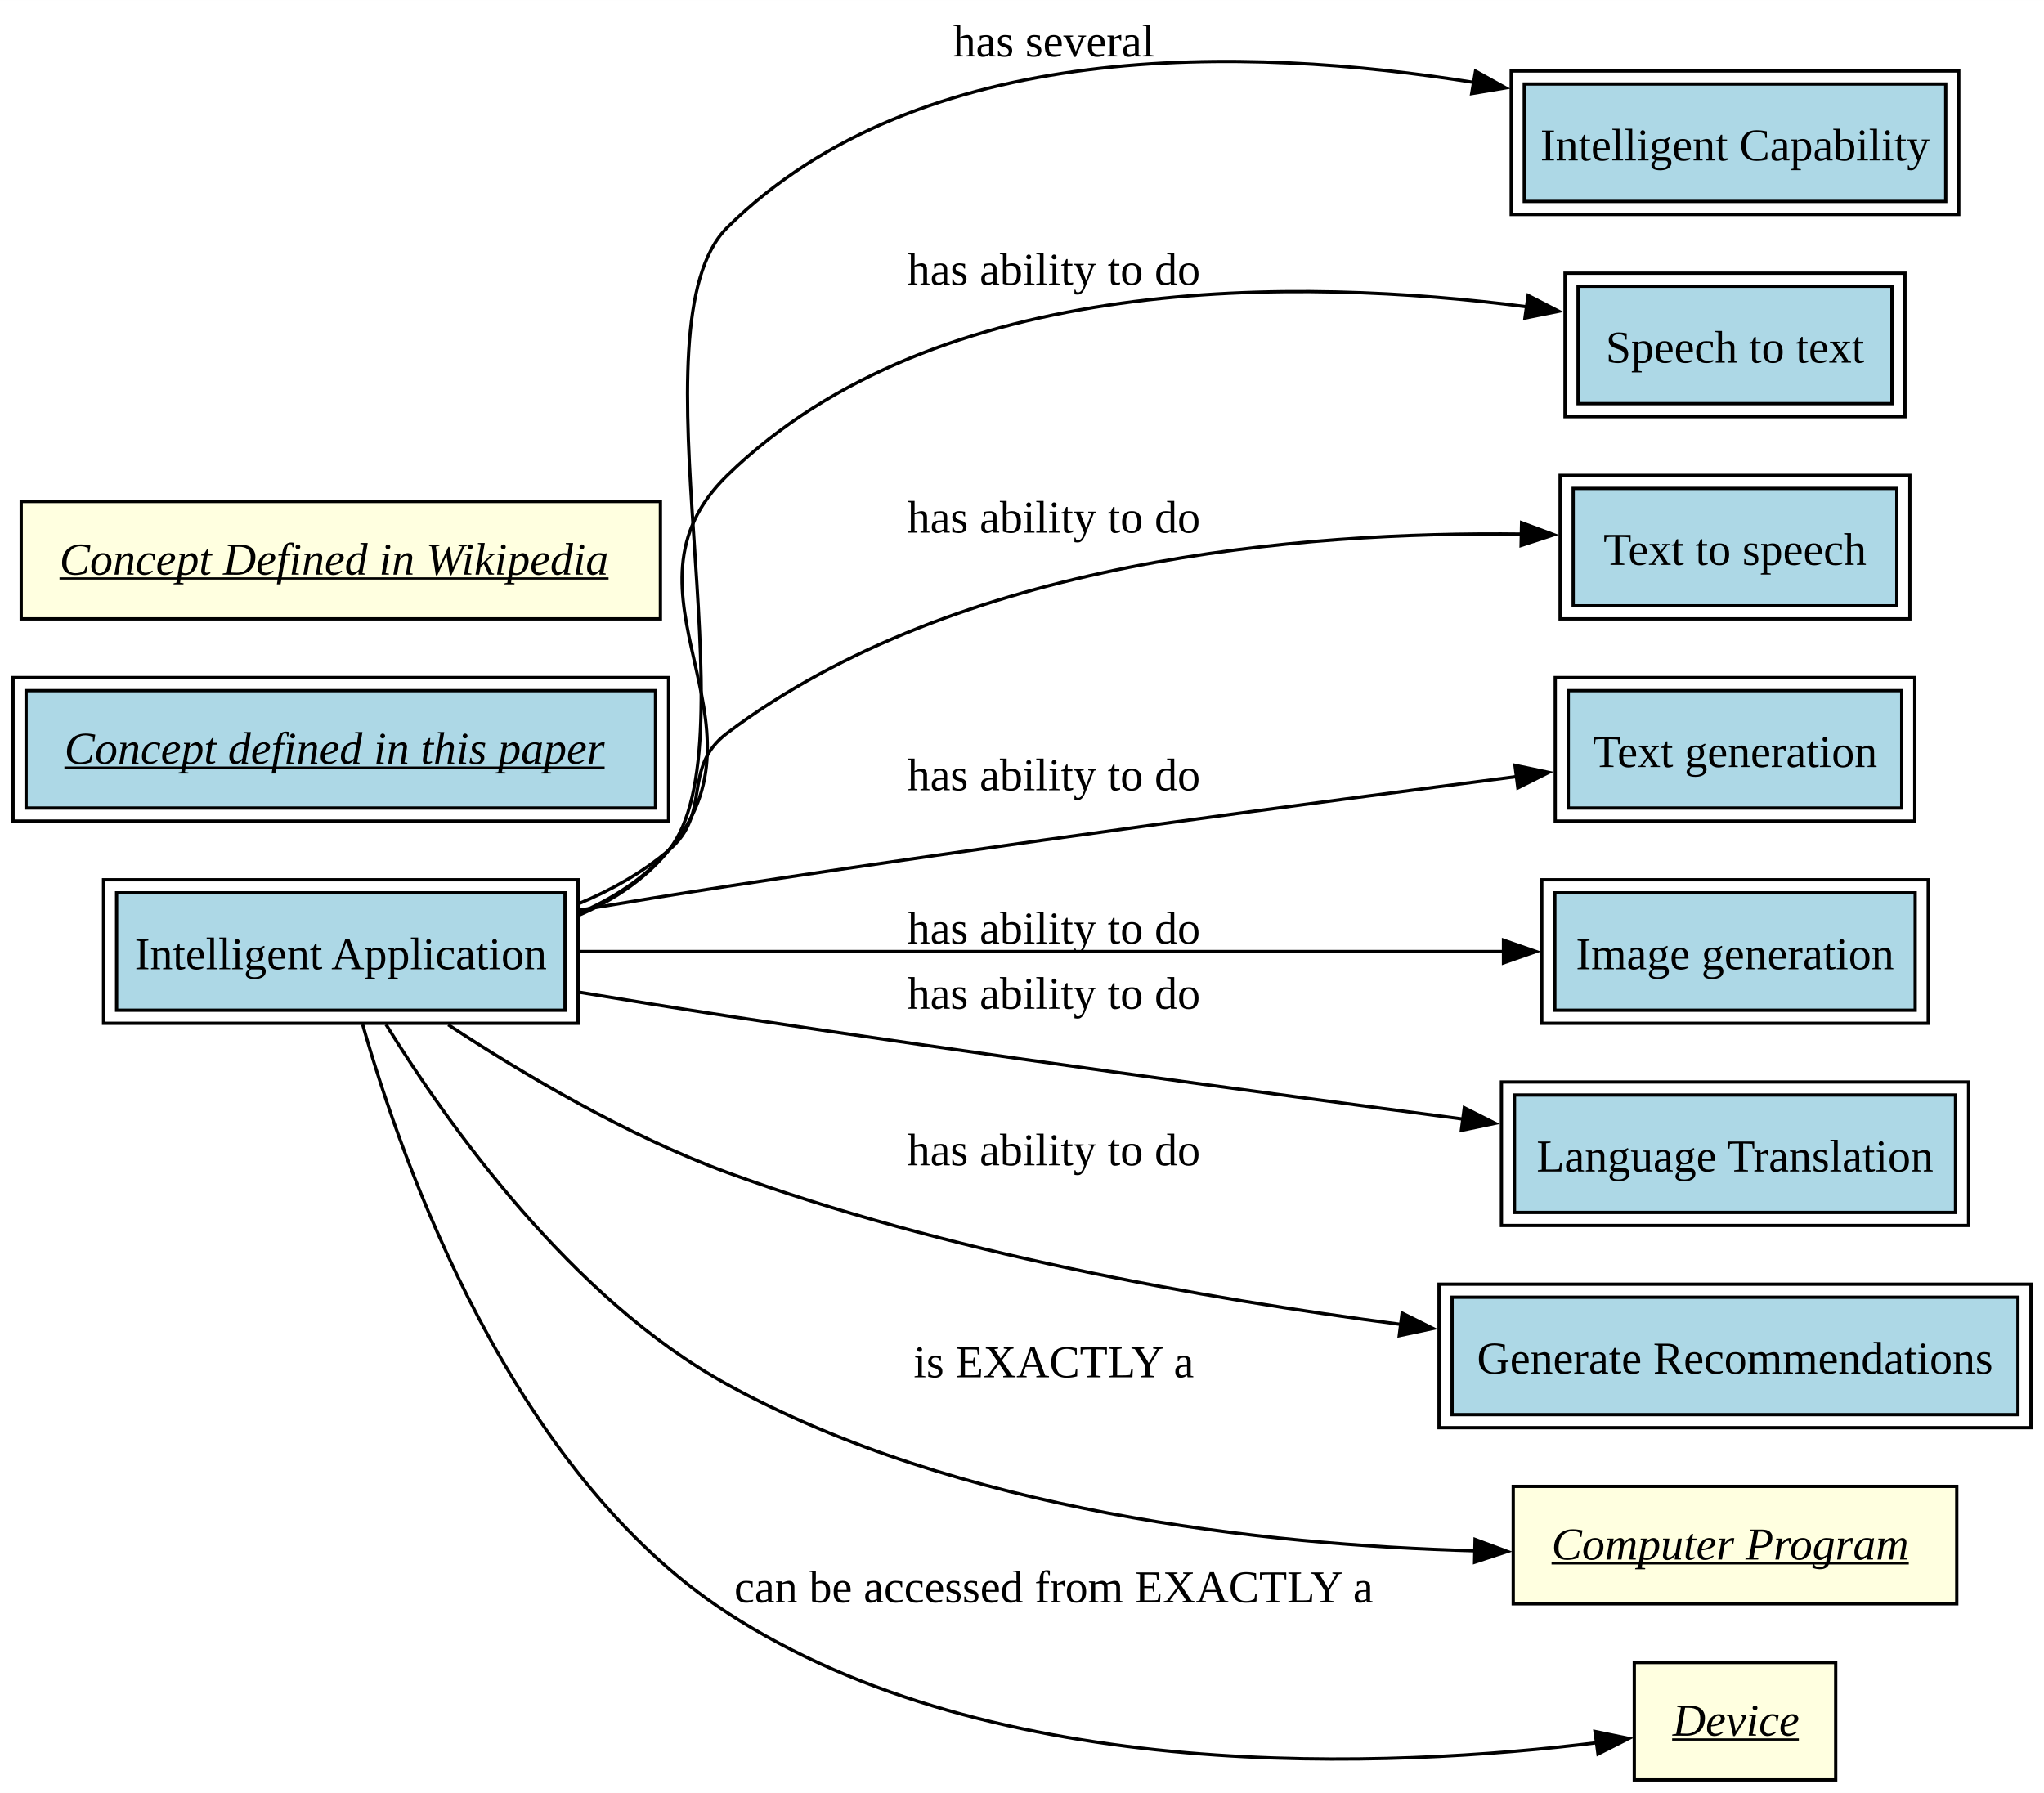
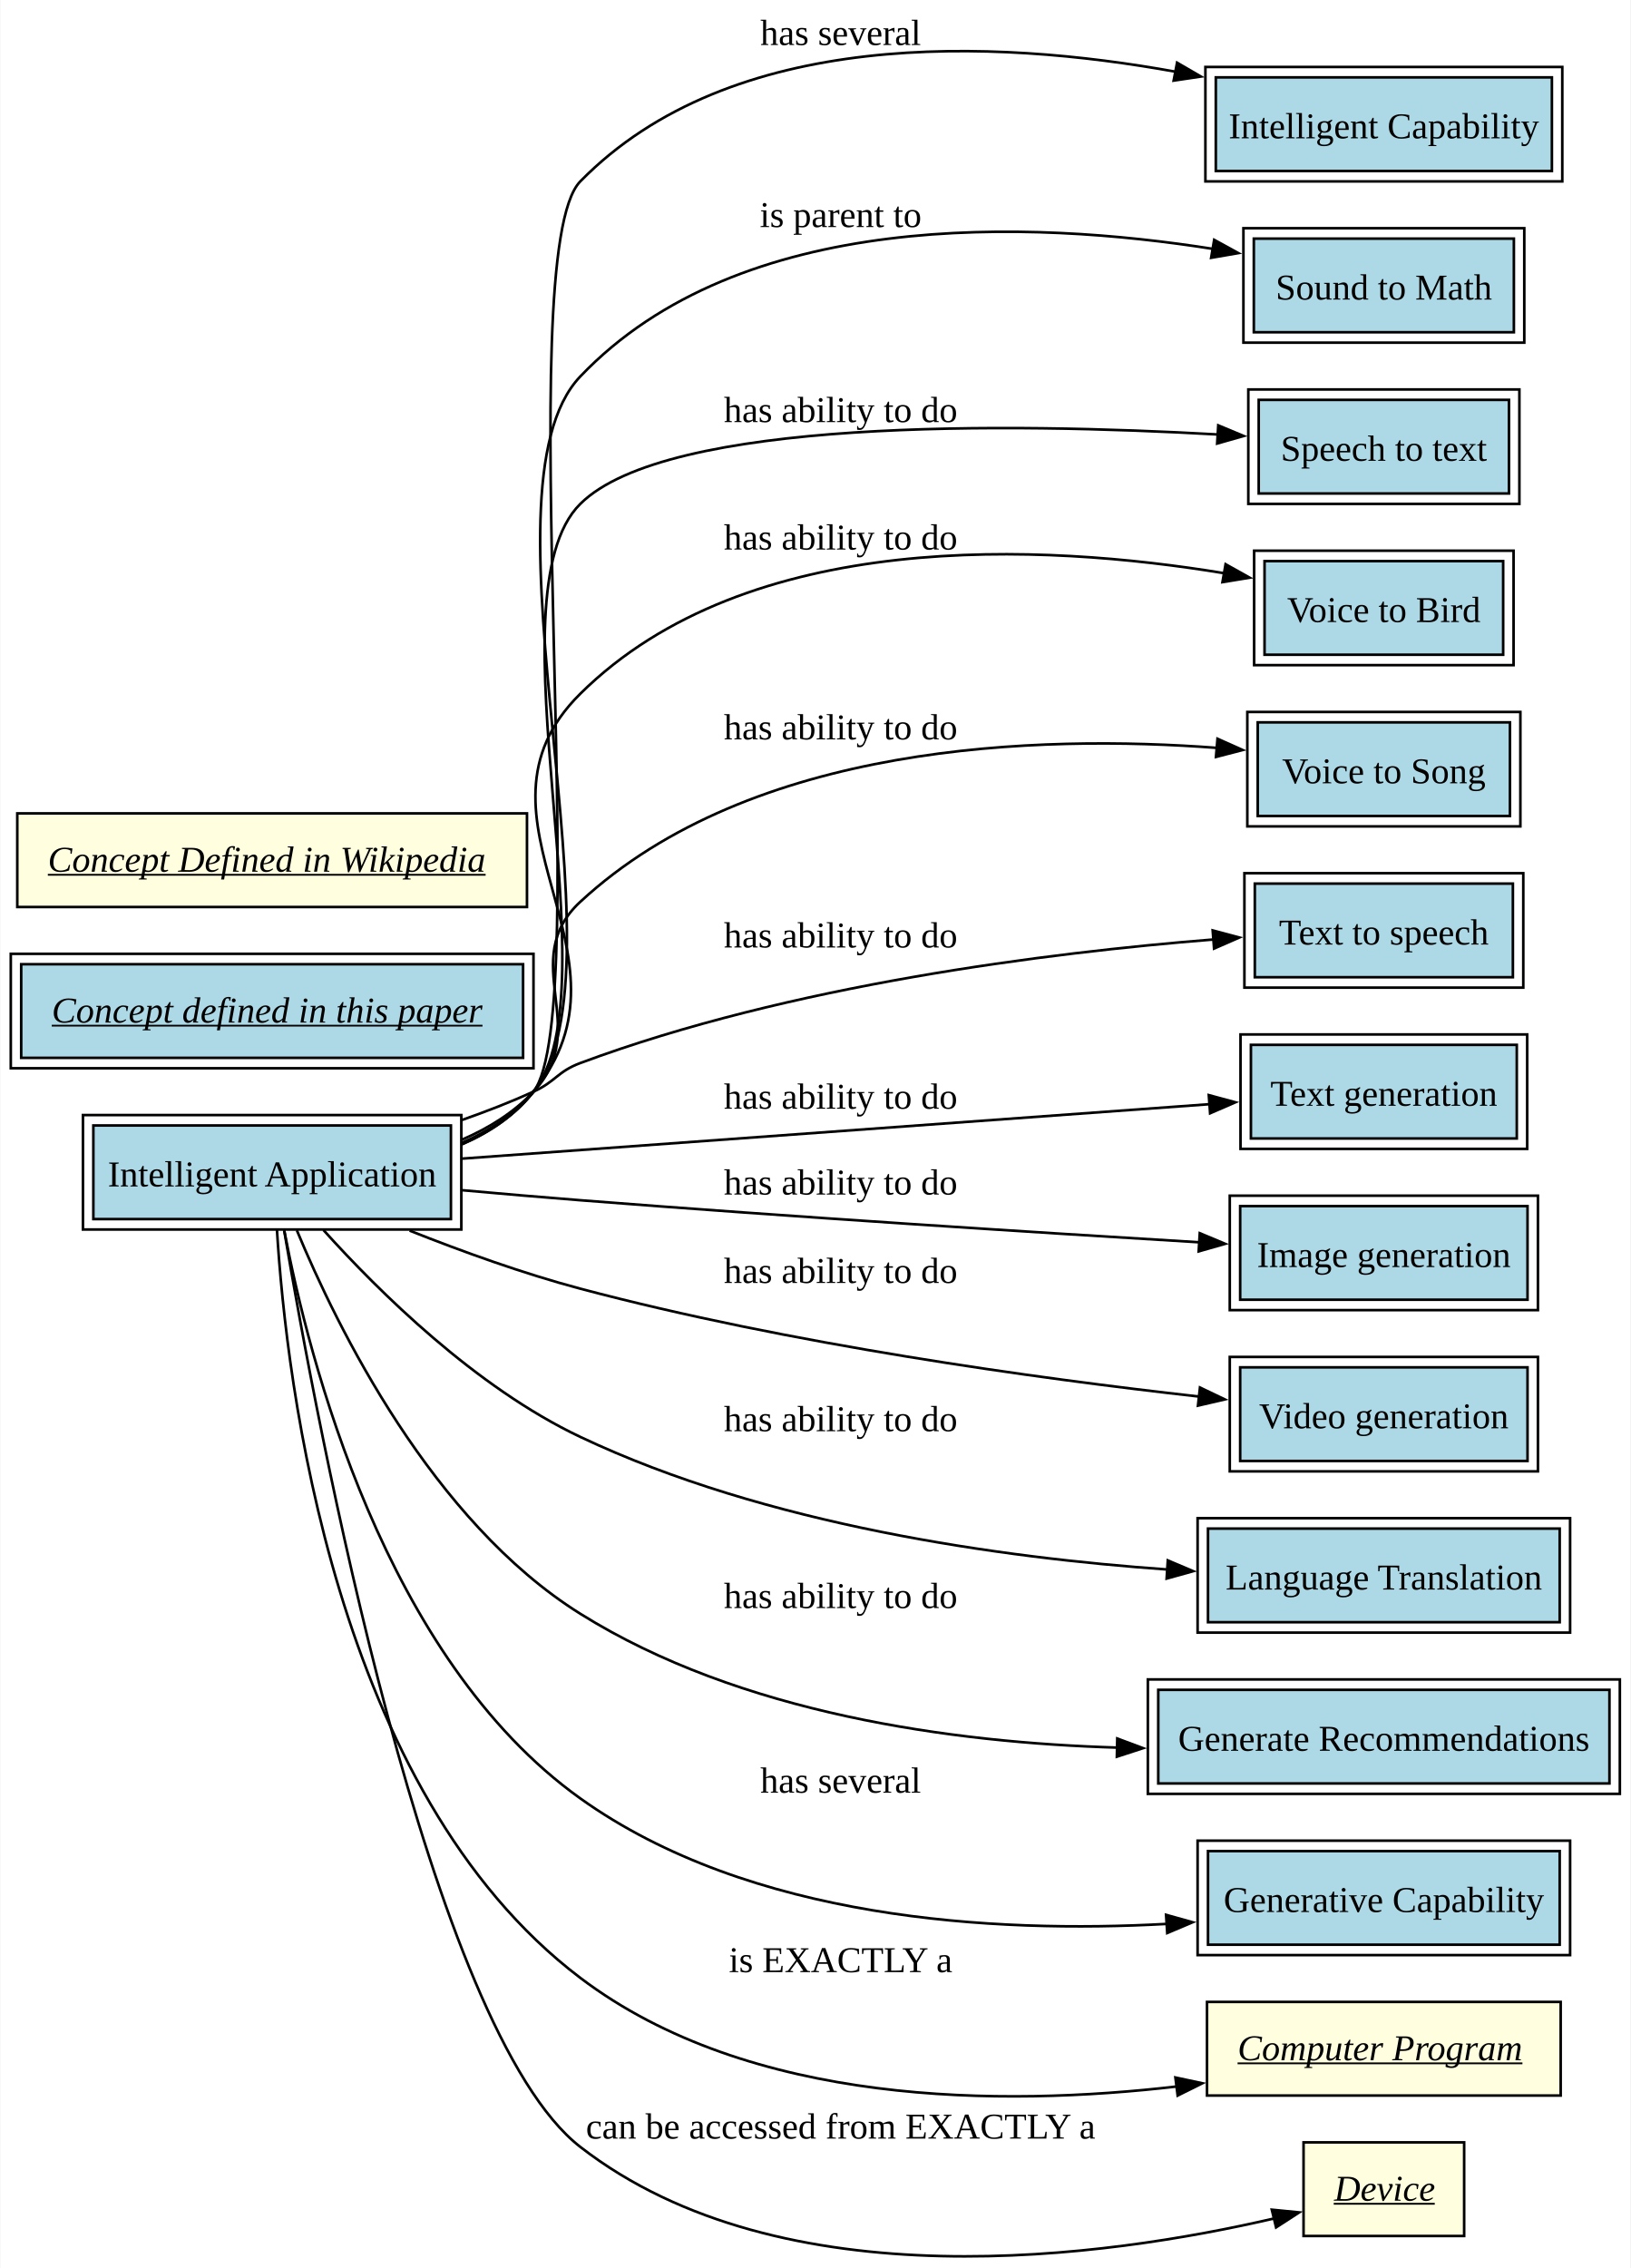
- <svg xmlns="http://www.w3.org/2000/svg" xmlns:xlink="http://www.w3.org/1999/xlink" width="627pt" height="550pt" viewBox="0.00 0.00 626.75 549.75">
-   <g id="graph0" class="graph" transform="scale(1 1) rotate(0) translate(4 545.75)">
-     <polygon fill="white" stroke="none" points="-4,4 -4,-545.75 622.75,-545.75 622.75,4 -4,4" />
+ <svg xmlns="http://www.w3.org/2000/svg" xmlns:xlink="http://www.w3.org/1999/xlink" width="627pt" height="872pt" viewBox="0.00 0.00 626.75 872.06">
+   <g id="graph0" class="graph" transform="scale(1 1) rotate(0) translate(4 868.06)">
+     <polygon fill="white" stroke="none" points="-4,4 -4,-868.06 622.75,-868.06 622.75,4 -4,4" />
    <g id="node1" class="node">
-       <polygon fill="lightblue" stroke="black" points="169.25,-272 31.75,-272 31.75,-236 169.25,-236 169.25,-272" />
-       <polygon fill="none" stroke="black" points="173.25,-276 27.75,-276 27.75,-232 173.25,-232 173.25,-276" />
-       <text text-anchor="middle" x="100.5" y="-248.57" font-family="Times New Roman,serif" font-size="14.00">Intelligent Application</text>
+       <polygon fill="lightblue" stroke="black" points="169.25,-435.31 31.75,-435.31 31.75,-399.31 169.25,-399.31 169.25,-435.31" />
+       <polygon fill="none" stroke="black" points="173.25,-439.31 27.75,-439.31 27.75,-395.31 173.25,-395.31 173.25,-439.31" />
+       <text text-anchor="middle" x="100.5" y="-411.88" font-family="Times New Roman,serif" font-size="14.00">Intelligent Application</text>
    </g>
    <g id="node2" class="node">
-       <polygon fill="lightblue" stroke="black" points="592.62,-520 463.38,-520 463.38,-484 592.62,-484 592.62,-520" />
-       <polygon fill="none" stroke="black" points="596.62,-524 459.38,-524 459.38,-480 596.62,-480 596.62,-524" />
-       <text text-anchor="middle" x="528" y="-496.57" font-family="Times New Roman,serif" font-size="14.00">Intelligent Capability</text>
+       <polygon fill="lightblue" stroke="black" points="592.62,-838.31 463.38,-838.31 463.38,-802.31 592.62,-802.31 592.62,-838.31" />
+       <polygon fill="none" stroke="black" points="596.62,-842.31 459.38,-842.31 459.38,-798.31 596.62,-798.31 596.62,-842.31" />
+       <text text-anchor="middle" x="528" y="-814.88" font-family="Times New Roman,serif" font-size="14.00">Intelligent Capability</text>
    </g>
    <g id="edge3" class="edge">
-       <path fill="none" stroke="black" d="M173.65,-265.2C184.15,-269.77 193.82,-276.15 201,-285 227.85,-318.11 188.71,-446 219,-476 278,-534.42 378.19,-531.72 448.23,-520.44" />
-       <polygon fill="black" stroke="black" points="448.44,-523.96 457.7,-518.82 447.26,-517.06 448.44,-523.96" />
-       <text text-anchor="middle" x="319.12" y="-528.45" font-family="Times New Roman,serif" font-size="14.00">has several</text>
+       <path fill="none" stroke="black" d="M173.47,-428.03C184.13,-432.65 193.9,-439.16 201,-448.31 224.88,-479.07 191.74,-770.5 219,-798.31 277.15,-857.63 377.76,-853.2 448.11,-840.45" />
+       <polygon fill="black" stroke="black" points="448.48,-843.95 457.65,-838.63 447.17,-837.07 448.48,-843.95" />
+       <text text-anchor="middle" x="319.12" y="-850.76" font-family="Times New Roman,serif" font-size="14.00">has several</text>
    </g>
    <g id="node3" class="node">
-       <polygon fill="lightblue" stroke="black" points="576.12,-458 479.88,-458 479.88,-422 576.12,-422 576.12,-458" />
-       <polygon fill="none" stroke="black" points="580.12,-462 475.88,-462 475.88,-418 580.12,-418 580.12,-462" />
-       <text text-anchor="middle" x="528" y="-434.57" font-family="Times New Roman,serif" font-size="14.00">Speech to text</text>
+       <polygon fill="lightblue" stroke="black" points="578,-776.31 478,-776.31 478,-740.31 578,-740.31 578,-776.31" />
+       <polygon fill="none" stroke="black" points="582,-780.31 474,-780.31 474,-736.31 582,-736.31 582,-780.31" />
+       <text text-anchor="middle" x="528" y="-752.88" font-family="Times New Roman,serif" font-size="14.00">Sound to Math</text>
+     </g>
+     <g id="edge14" class="edge">
+       <path fill="none" stroke="black" d="M173.36,-428.11C184.03,-432.72 193.84,-439.21 201,-448.31 238.89,-496.42 176.74,-678.98 219,-723.31 280.68,-788.01 392,-783.48 462.56,-772.32" />
+       <polygon fill="black" stroke="black" points="462.75,-775.84 472.03,-770.74 461.59,-768.94 462.75,-775.84" />
+       <text text-anchor="middle" x="319.12" y="-780.76" font-family="Times New Roman,serif" font-size="14.00">is parent to</text>
+     </g>
+     <g id="node4" class="node">
+       <polygon fill="lightblue" stroke="black" points="576.12,-714.31 479.88,-714.31 479.88,-678.31 576.12,-678.31 576.12,-714.31" />
+       <polygon fill="none" stroke="black" points="580.12,-718.31 475.88,-718.31 475.88,-674.31 580.12,-674.31 580.12,-718.31" />
+       <text text-anchor="middle" x="528" y="-690.88" font-family="Times New Roman,serif" font-size="14.00">Speech to text</text>
+     </g>
+     <g id="edge6" class="edge">
+       <path fill="none" stroke="black" d="M173.26,-428.2C183.94,-432.8 193.77,-439.26 201,-448.31 232.45,-487.67 183.23,-638.83 219,-674.31 252.33,-707.37 384.21,-705.49 464.2,-701" />
+       <polygon fill="black" stroke="black" points="464.32,-704.5 474.09,-700.42 463.9,-697.52 464.32,-704.5" />
+       <text text-anchor="middle" x="319.12" y="-705.76" font-family="Times New Roman,serif" font-size="14.00">has ability to do</text>
+     </g>
+     <g id="node5" class="node">
+       <polygon fill="lightblue" stroke="black" points="573.88,-652.31 482.12,-652.31 482.12,-616.31 573.88,-616.31 573.88,-652.31" />
+       <polygon fill="none" stroke="black" points="577.88,-656.31 478.12,-656.31 478.12,-612.31 577.88,-612.31 577.88,-656.31" />
+       <text text-anchor="middle" x="528" y="-628.88" font-family="Times New Roman,serif" font-size="14.00">Voice to Bird</text>
+     </g>
+     <g id="edge7" class="edge">
+       <path fill="none" stroke="black" d="M173.72,-428.75C184.15,-433.31 193.78,-439.61 201,-448.31 244.74,-500.99 170.33,-553.14 219,-601.31 283.54,-665.18 396.93,-659.15 466.66,-647.65" />
+       <polygon fill="black" stroke="black" points="467.14,-651.11 476.39,-645.94 465.94,-644.22 467.14,-651.11" />
+       <text text-anchor="middle" x="319.12" y="-656.76" font-family="Times New Roman,serif" font-size="14.00">has ability to do</text>
+     </g>
+     <g id="node6" class="node">
+       <polygon fill="lightblue" stroke="black" points="576.5,-590.31 479.5,-590.31 479.5,-554.31 576.5,-554.31 576.5,-590.31" />
+       <polygon fill="none" stroke="black" points="580.5,-594.31 475.5,-594.31 475.5,-550.31 580.5,-550.31 580.5,-594.31" />
+       <text text-anchor="middle" x="528" y="-566.88" font-family="Times New Roman,serif" font-size="14.00">Voice to Song</text>
+     </g>
+     <g id="edge8" class="edge">
+       <path fill="none" stroke="black" d="M173.58,-429.88C183.82,-434.3 193.43,-440.27 201,-448.31 223.91,-472.64 194.47,-498.61 219,-521.31 285.05,-582.41 394.95,-585.71 464.06,-580.48" />
+       <polygon fill="black" stroke="black" points="464.03,-584 473.7,-579.67 463.44,-577.02 464.03,-584" />
+       <text text-anchor="middle" x="319.12" y="-583.76" font-family="Times New Roman,serif" font-size="14.00">has ability to do</text>
+     </g>
+     <g id="node7" class="node">
+       <polygon fill="lightblue" stroke="black" points="577.62,-528.31 478.38,-528.31 478.38,-492.31 577.62,-492.31 577.62,-528.31" />
+       <polygon fill="none" stroke="black" points="581.62,-532.31 474.38,-532.31 474.38,-488.31 581.62,-488.31 581.62,-532.31" />
+       <text text-anchor="middle" x="528" y="-504.88" font-family="Times New Roman,serif" font-size="14.00">Text to speech</text>
    </g>
    <g id="edge5" class="edge">
-       <path fill="none" stroke="black" d="M173.69,-265.79C184.06,-270.31 193.67,-276.51 201,-285 234.8,-324.16 181.94,-363.9 219,-400 283.39,-462.73 394.54,-460.72 464.24,-451.69" />
-       <polygon fill="black" stroke="black" points="464.56,-455.18 473.98,-450.33 463.59,-448.24 464.56,-455.18" />
-       <text text-anchor="middle" x="319.12" y="-458.45" font-family="Times New Roman,serif" font-size="14.00">has ability to do</text>
+       <path fill="none" stroke="black" d="M173.49,-437.41C182.88,-440.7 192.26,-444.35 201,-448.31 209.54,-452.18 210.21,-456.04 219,-459.31 299.7,-489.34 398.85,-501.74 462.47,-506.82" />
+       <polygon fill="black" stroke="black" points="462.18,-510.31 472.42,-507.58 462.71,-503.33 462.18,-510.31" />
+       <text text-anchor="middle" x="319.12" y="-503.76" font-family="Times New Roman,serif" font-size="14.00">has ability to do</text>
    </g>
-     <g id="node4" class="node">
-       <polygon fill="lightblue" stroke="black" points="577.62,-396 478.38,-396 478.38,-360 577.62,-360 577.62,-396" />
-       <polygon fill="none" stroke="black" points="581.62,-400 474.38,-400 474.38,-356 581.62,-356 581.62,-400" />
-       <text text-anchor="middle" x="528" y="-372.57" font-family="Times New Roman,serif" font-size="14.00">Text to speech</text>
+     <g id="node8" class="node">
+       <polygon fill="lightblue" stroke="black" points="579.12,-466.31 476.88,-466.31 476.88,-430.31 579.12,-430.31 579.12,-466.31" />
+       <polygon fill="none" stroke="black" points="583.12,-470.31 472.88,-470.31 472.88,-426.31 583.12,-426.31 583.12,-470.31" />
+       <text text-anchor="middle" x="528" y="-442.88" font-family="Times New Roman,serif" font-size="14.00">Text generation</text>
+     </g>
+     <g id="edge9" class="edge">
+       <path fill="none" stroke="black" d="M173.68,-422.57C254.25,-428.44 383.49,-437.85 461.32,-443.52" />
+       <polygon fill="black" stroke="black" points="460.68,-446.98 470.91,-444.22 461.19,-440 460.68,-446.98" />
+       <text text-anchor="middle" x="319.12" y="-441.76" font-family="Times New Roman,serif" font-size="14.00">has ability to do</text>
+     </g>
+     <g id="node9" class="node">
+       <polygon fill="lightblue" stroke="black" points="583.25,-404.31 472.75,-404.31 472.75,-368.31 583.25,-368.31 583.25,-404.31" />
+       <polygon fill="none" stroke="black" points="587.25,-408.31 468.75,-408.31 468.75,-364.31 587.25,-364.31 587.25,-408.31" />
+       <text text-anchor="middle" x="528" y="-380.88" font-family="Times New Roman,serif" font-size="14.00">Image generation</text>
+     </g>
+     <g id="edge10" class="edge">
+       <path fill="none" stroke="black" d="M173.56,-410.42C188.57,-409.07 204.3,-407.71 219,-406.56 300.73,-400.13 394.76,-394.16 457.21,-390.38" />
+       <polygon fill="black" stroke="black" points="457.21,-393.89 466.98,-389.8 456.79,-386.9 457.21,-393.89" />
+       <text text-anchor="middle" x="319.12" y="-408.76" font-family="Times New Roman,serif" font-size="14.00">has ability to do</text>
+     </g>
+     <g id="node10" class="node">
+       <polygon fill="lightblue" stroke="black" points="583.25,-342.31 472.75,-342.31 472.75,-306.31 583.25,-306.31 583.25,-342.31" />
+       <polygon fill="none" stroke="black" points="587.25,-346.31 468.75,-346.31 468.75,-302.31 587.25,-302.31 587.25,-346.31" />
+       <text text-anchor="middle" x="528" y="-318.88" font-family="Times New Roman,serif" font-size="14.00">Video generation</text>
+     </g>
+     <g id="edge11" class="edge">
+       <path fill="none" stroke="black" d="M153.37,-394.88C173.55,-386.86 197.06,-378.39 219,-372.56 299.27,-351.23 393.97,-338.14 456.97,-331.07" />
+       <polygon fill="black" stroke="black" points="457.29,-334.55 466.84,-329.98 456.52,-327.59 457.29,-334.55" />
+       <text text-anchor="middle" x="319.12" y="-374.76" font-family="Times New Roman,serif" font-size="14.00">has ability to do</text>
+     </g>
+     <g id="node11" class="node">
+       <polygon fill="lightblue" stroke="black" points="595.62,-280.31 460.38,-280.31 460.38,-244.31 595.62,-244.31 595.62,-280.31" />
+       <polygon fill="none" stroke="black" points="599.62,-284.31 456.38,-284.31 456.38,-240.31 599.62,-240.31 599.62,-284.31" />
+       <text text-anchor="middle" x="528" y="-256.88" font-family="Times New Roman,serif" font-size="14.00">Language Translation</text>
+     </g>
+     <g id="edge12" class="edge">
+       <path fill="none" stroke="black" d="M120.23,-395.1C141.58,-371.38 178.76,-334.62 219,-315.56 290.59,-281.64 380.69,-269.09 444.91,-264.57" />
+       <polygon fill="black" stroke="black" points="444.92,-268.07 454.68,-263.93 444.47,-261.09 444.92,-268.07" />
+       <text text-anchor="middle" x="319.12" y="-317.76" font-family="Times New Roman,serif" font-size="14.00">has ability to do</text>
+     </g>
+     <g id="node12" class="node">
+       <polygon fill="lightblue" stroke="black" points="614.75,-218.31 441.25,-218.31 441.25,-182.31 614.75,-182.31 614.75,-218.31" />
+       <polygon fill="none" stroke="black" points="618.75,-222.31 437.25,-222.31 437.25,-178.31 618.75,-178.31 618.75,-222.31" />
+       <text text-anchor="middle" x="528" y="-194.88" font-family="Times New Roman,serif" font-size="14.00">Generate Recommendations</text>
+     </g>
+     <g id="edge13" class="edge">
+       <path fill="none" stroke="black" d="M110,-395C125.47,-357.68 162.02,-283.18 219,-247.56 280.45,-209.14 361.92,-197.99 425.64,-196.09" />
+       <polygon fill="black" stroke="black" points="425.48,-199.59 435.4,-195.88 425.33,-192.6 425.48,-199.59" />
+       <text text-anchor="middle" x="319.12" y="-249.76" font-family="Times New Roman,serif" font-size="14.00">has ability to do</text>
+     </g>
+     <g id="node13" class="node">
+       <polygon fill="lightblue" stroke="black" points="595.62,-156.31 460.38,-156.31 460.38,-120.31 595.62,-120.31 595.62,-156.31" />
+       <polygon fill="none" stroke="black" points="599.62,-160.31 456.38,-160.31 456.38,-116.31 599.62,-116.31 599.62,-160.31" />
+       <text text-anchor="middle" x="528" y="-132.88" font-family="Times New Roman,serif" font-size="14.00">Generative Capability</text>
    </g>
    <g id="edge4" class="edge">
-       <path fill="none" stroke="black" d="M173.64,-268.75C183.52,-272.89 193,-278.2 201,-285 214.63,-296.59 204.71,-310.24 219,-321 289.86,-374.32 395.41,-382.84 462.71,-382" />
-       <polygon fill="black" stroke="black" points="462.56,-385.5 472.48,-381.8 462.41,-378.5 462.56,-385.5" />
-       <text text-anchor="middle" x="319.12" y="-382.45" font-family="Times New Roman,serif" font-size="14.00">has ability to do</text>
+       <path fill="none" stroke="black" d="M105.18,-394.82C114.46,-345.99 143.68,-230.35 219,-176.56 284.29,-129.93 377.81,-124.6 444.65,-128.31" />
+       <polygon fill="black" stroke="black" points="444.25,-131.79 454.46,-128.94 444.7,-124.8 444.25,-131.79" />
+       <text text-anchor="middle" x="319.12" y="-178.76" font-family="Times New Roman,serif" font-size="14.00">has several</text>
    </g>
-     <g id="node5" class="node">
-       <polygon fill="lightblue" stroke="black" points="579.12,-334 476.88,-334 476.88,-298 579.12,-298 579.12,-334" />
-       <polygon fill="none" stroke="black" points="583.12,-338 472.88,-338 472.88,-294 583.12,-294 583.12,-338" />
-       <text text-anchor="middle" x="528" y="-310.57" font-family="Times New Roman,serif" font-size="14.00">Text generation</text>
-     </g>
-     <g id="edge6" class="edge">
-       <path fill="none" stroke="black" d="M173.52,-266.65C188.54,-269.17 204.27,-271.74 219,-274 302.36,-286.77 398.72,-299.6 461.15,-307.66" />
-       <polygon fill="black" stroke="black" points="460.53,-311.11 470.9,-308.92 461.42,-304.17 460.53,-311.11" />
-       <text text-anchor="middle" x="319.12" y="-303.45" font-family="Times New Roman,serif" font-size="14.00">has ability to do</text>
-     </g>
-     <g id="node6" class="node">
-       <polygon fill="lightblue" stroke="black" points="583.25,-272 472.75,-272 472.75,-236 583.25,-236 583.25,-272" />
-       <polygon fill="none" stroke="black" points="587.25,-276 468.75,-276 468.75,-232 587.25,-232 587.25,-276" />
-       <text text-anchor="middle" x="528" y="-248.57" font-family="Times New Roman,serif" font-size="14.00">Image generation</text>
-     </g>
-     <g id="edge7" class="edge">
-       <path fill="none" stroke="black" d="M173.68,-254C252.89,-254 379.15,-254 457.34,-254" />
-       <polygon fill="black" stroke="black" points="457.01,-257.5 467.01,-254 457.01,-250.5 457.01,-257.5" />
-       <text text-anchor="middle" x="319.12" y="-256.45" font-family="Times New Roman,serif" font-size="14.00">has ability to do</text>
-     </g>
-     <g id="node7" class="node">
-       <polygon fill="lightblue" stroke="black" points="595.62,-210 460.38,-210 460.38,-174 595.62,-174 595.62,-210" />
-       <polygon fill="none" stroke="black" points="599.62,-214 456.38,-214 456.38,-170 599.62,-170 599.62,-214" />
-       <text text-anchor="middle" x="528" y="-186.57" font-family="Times New Roman,serif" font-size="14.00">Language Translation</text>
-     </g>
-     <g id="edge8" class="edge">
-       <path fill="none" stroke="black" d="M173.53,-241.54C188.54,-239.04 204.28,-236.5 219,-234.25 295.35,-222.6 382.58,-210.77 444.67,-202.61" />
-       <polygon fill="black" stroke="black" points="445,-206.09 454.46,-201.32 444.09,-199.15 445,-206.09" />
-       <text text-anchor="middle" x="319.12" y="-236.45" font-family="Times New Roman,serif" font-size="14.00">has ability to do</text>
-     </g>
-     <g id="node8" class="node">
-       <polygon fill="lightblue" stroke="black" points="614.75,-148 441.25,-148 441.25,-112 614.75,-112 614.75,-148" />
-       <polygon fill="none" stroke="black" points="618.75,-152 437.25,-152 437.25,-108 618.75,-108 618.75,-152" />
-       <text text-anchor="middle" x="528" y="-124.58" font-family="Times New Roman,serif" font-size="14.00">Generate Recommendations</text>
-     </g>
-     <g id="edge9" class="edge">
-       <path fill="none" stroke="black" d="M133.44,-231.55C156.27,-216.53 188.27,-197.53 219,-186.25 285.65,-161.78 364.47,-147.64 425.69,-139.65" />
-       <polygon fill="black" stroke="black" points="425.93,-143.15 435.41,-138.42 425.05,-136.21 425.93,-143.15" />
-       <text text-anchor="middle" x="319.12" y="-188.45" font-family="Times New Roman,serif" font-size="14.00">has ability to do</text>
-     </g>
-     <g id="node10" class="node">
-       <g id="a_node10">
+     <g id="node15" class="node">
+       <g id="a_node15">
        <a xlink:href="https://en.wikipedia.org/wiki/Computer_program" xlink:title=" &lt;i&gt;&lt;u&gt;Computer Program&lt;/u&gt;&lt;/i&gt; ">
-           <polygon fill="lightyellow" stroke="black" points="596,-90 460,-90 460,-54 596,-54 596,-90" />
-           <text text-anchor="start" x="468" y="-67.58" font-family="Times New Roman,serif" font-size="14.00"> </text>
-           <text text-anchor="start" x="471.75" y="-67.58" font-family="Times New Roman,serif" font-style="italic" text-decoration="underline" font-size="14.00">Computer Program</text>
-           <text text-anchor="start" x="584.25" y="-67.58" font-family="Times New Roman,serif" font-size="14.00"> </text>
+           <polygon fill="lightyellow" stroke="black" points="596,-98.31 460,-98.31 460,-62.31 596,-62.31 596,-98.31" />
+           <text text-anchor="start" x="468" y="-75.88" font-family="Times New Roman,serif" font-size="14.00"> </text>
+           <text text-anchor="start" x="471.75" y="-75.88" font-family="Times New Roman,serif" font-style="italic" text-decoration="underline" font-size="14.00">Computer Program</text>
+           <text text-anchor="start" x="584.25" y="-75.88" font-family="Times New Roman,serif" font-size="14.00"> </text>
        </a>
      </g>
    </g>
    <g id="edge1" class="edge">
-       <path fill="none" stroke="black" d="M114.36,-231.63C133.15,-201.2 171.12,-147.56 219,-121.25 289.96,-82.26 383.1,-72.02 448.3,-70.24" />
-       <polygon fill="black" stroke="black" points="448.3,-73.74 458.22,-70.04 448.15,-66.74 448.3,-73.74" />
-       <text text-anchor="middle" x="319.12" y="-123.45" font-family="Times New Roman,serif" font-size="14.00">is EXACTLY a</text>
+       <path fill="none" stroke="black" d="M102.36,-395.09C105.93,-336.83 124.32,-179.27 219,-107.56 284.26,-58.13 381.08,-57.92 448.69,-65.83" />
+       <polygon fill="black" stroke="black" points="447.84,-69.25 458.2,-67.03 448.71,-62.31 447.84,-69.25" />
+       <text text-anchor="middle" x="319.12" y="-109.76" font-family="Times New Roman,serif" font-size="14.00">is EXACTLY a</text>
    </g>
-     <g id="node12" class="node">
-       <g id="a_node12">
+     <g id="node17" class="node">
+       <g id="a_node17">
        <a xlink:href="https://en.wikipedia.org/wiki/Device" xlink:title=" &lt;i&gt;&lt;u&gt;Device&lt;/u&gt;&lt;/i&gt; ">
-           <polygon fill="lightyellow" stroke="black" points="558.88,-36 497.12,-36 497.12,0 558.88,0 558.88,-36" />
-           <text text-anchor="start" x="505.12" y="-13.57" font-family="Times New Roman,serif" font-size="14.00"> </text>
-           <text text-anchor="start" x="508.88" y="-13.57" font-family="Times New Roman,serif" font-style="italic" text-decoration="underline" font-size="14.00">Device</text>
-           <text text-anchor="start" x="547.12" y="-13.57" font-family="Times New Roman,serif" font-size="14.00"> </text>
+           <polygon fill="lightyellow" stroke="black" points="558.88,-44.31 497.12,-44.31 497.12,-8.31 558.88,-8.31 558.88,-44.31" />
+           <text text-anchor="start" x="505.12" y="-21.88" font-family="Times New Roman,serif" font-size="14.00"> </text>
+           <text text-anchor="start" x="508.88" y="-21.88" font-family="Times New Roman,serif" font-style="italic" text-decoration="underline" font-size="14.00">Device</text>
+           <text text-anchor="start" x="547.12" y="-21.88" font-family="Times New Roman,serif" font-size="14.00"> </text>
        </a>
      </g>
    </g>
    <g id="edge2" class="edge">
-       <path fill="none" stroke="black" d="M107.19,-231.65C119.47,-188.53 152.83,-94.28 219,-51.25 301.35,2.3 422.96,-3.64 485.9,-11.43" />
-       <polygon fill="black" stroke="black" points="485.07,-14.85 495.45,-12.7 485.99,-7.92 485.07,-14.85" />
-       <text text-anchor="middle" x="319.12" y="-54.45" font-family="Times New Roman,serif" font-size="14.00">can be accessed from EXACTLY a</text>
+       <path fill="none" stroke="black" d="M105.12,-395.01C117.57,-321.27 161.09,-87.49 219,-42.56 296.83,17.82 421.84,-0.18 486.04,-15.1" />
+       <polygon fill="black" stroke="black" points="484.91,-18.42 495.45,-17.38 486.56,-11.62 484.91,-18.42" />
+       <text text-anchor="middle" x="319.12" y="-45.76" font-family="Times New Roman,serif" font-size="14.00">can be accessed from EXACTLY a</text>
    </g>
-     <g id="node9" class="node">
-       <polygon fill="lightblue" stroke="black" points="197,-334 4,-334 4,-298 197,-298 197,-334" />
-       <polygon fill="none" stroke="black" points="201,-338 0,-338 0,-294 201,-294 201,-338" />
-       <text text-anchor="start" x="12" y="-311.57" font-family="Times New Roman,serif" font-size="14.00"> </text>
-       <text text-anchor="start" x="15.75" y="-311.57" font-family="Times New Roman,serif" font-style="italic" text-decoration="underline" font-size="14.00">Concept defined in this paper</text>
-       <text text-anchor="start" x="185.25" y="-311.57" font-family="Times New Roman,serif" font-size="14.00"> </text>
+     <g id="node14" class="node">
+       <polygon fill="lightblue" stroke="black" points="197,-497.31 4,-497.31 4,-461.31 197,-461.31 197,-497.31" />
+       <polygon fill="none" stroke="black" points="201,-501.31 0,-501.31 0,-457.31 201,-457.31 201,-501.31" />
+       <text text-anchor="start" x="12" y="-474.88" font-family="Times New Roman,serif" font-size="14.00"> </text>
+       <text text-anchor="start" x="15.75" y="-474.88" font-family="Times New Roman,serif" font-style="italic" text-decoration="underline" font-size="14.00">Concept defined in this paper</text>
+       <text text-anchor="start" x="185.25" y="-474.88" font-family="Times New Roman,serif" font-size="14.00"> </text>
    </g>
-     <g id="node11" class="node">
-       <g id="a_node11">
+     <g id="node16" class="node">
+       <g id="a_node16">
        <a xlink:href="https://en.wikipedia.org/" xlink:title=" &lt;i&gt;&lt;u&gt;Concept Defined in Wikipedia&lt;/u&gt;&lt;/i&gt; ">
-           <polygon fill="lightyellow" stroke="black" points="198.5,-392 2.5,-392 2.5,-356 198.5,-356 198.5,-392" />
-           <text text-anchor="start" x="10.5" y="-369.57" font-family="Times New Roman,serif" font-size="14.00"> </text>
-           <text text-anchor="start" x="14.25" y="-369.57" font-family="Times New Roman,serif" font-style="italic" text-decoration="underline" font-size="14.00">Concept Defined in Wikipedia</text>
-           <text text-anchor="start" x="186.75" y="-369.57" font-family="Times New Roman,serif" font-size="14.00"> </text>
+           <polygon fill="lightyellow" stroke="black" points="198.5,-555.31 2.5,-555.31 2.5,-519.31 198.5,-519.31 198.5,-555.31" />
+           <text text-anchor="start" x="10.5" y="-532.88" font-family="Times New Roman,serif" font-size="14.00"> </text>
+           <text text-anchor="start" x="14.25" y="-532.88" font-family="Times New Roman,serif" font-style="italic" text-decoration="underline" font-size="14.00">Concept Defined in Wikipedia</text>
+           <text text-anchor="start" x="186.75" y="-532.88" font-family="Times New Roman,serif" font-size="14.00"> </text>
        </a>
      </g>
    </g>
  </g>
</svg>
